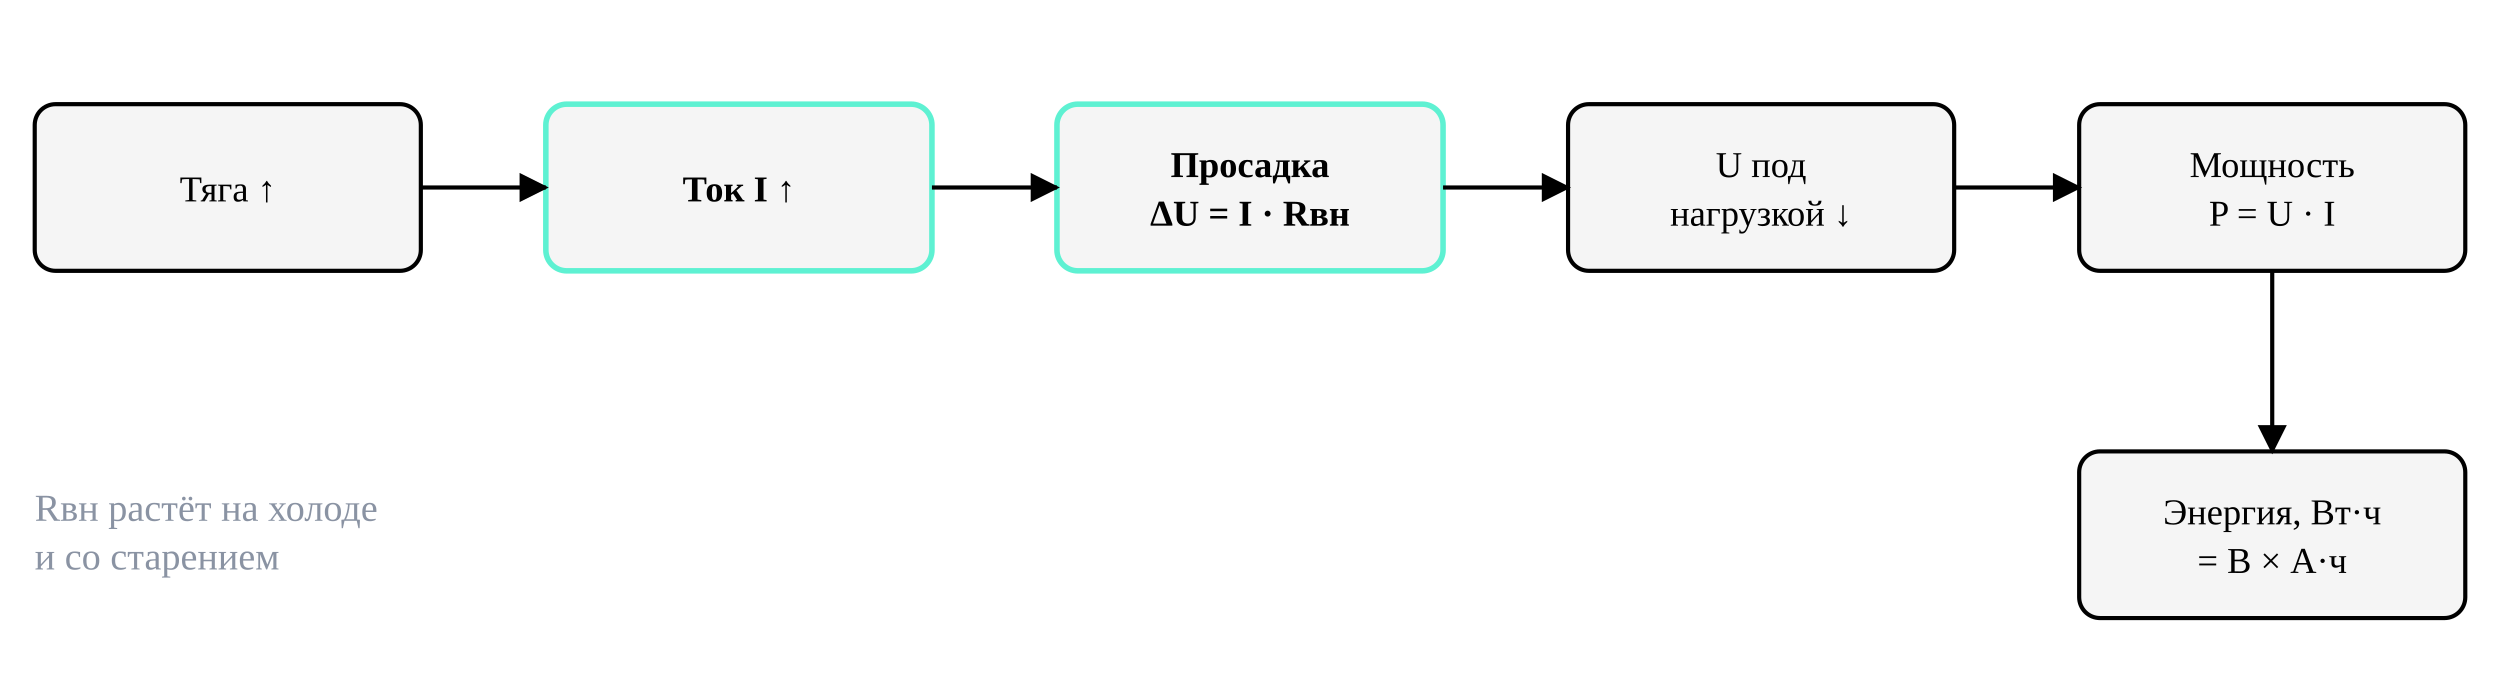
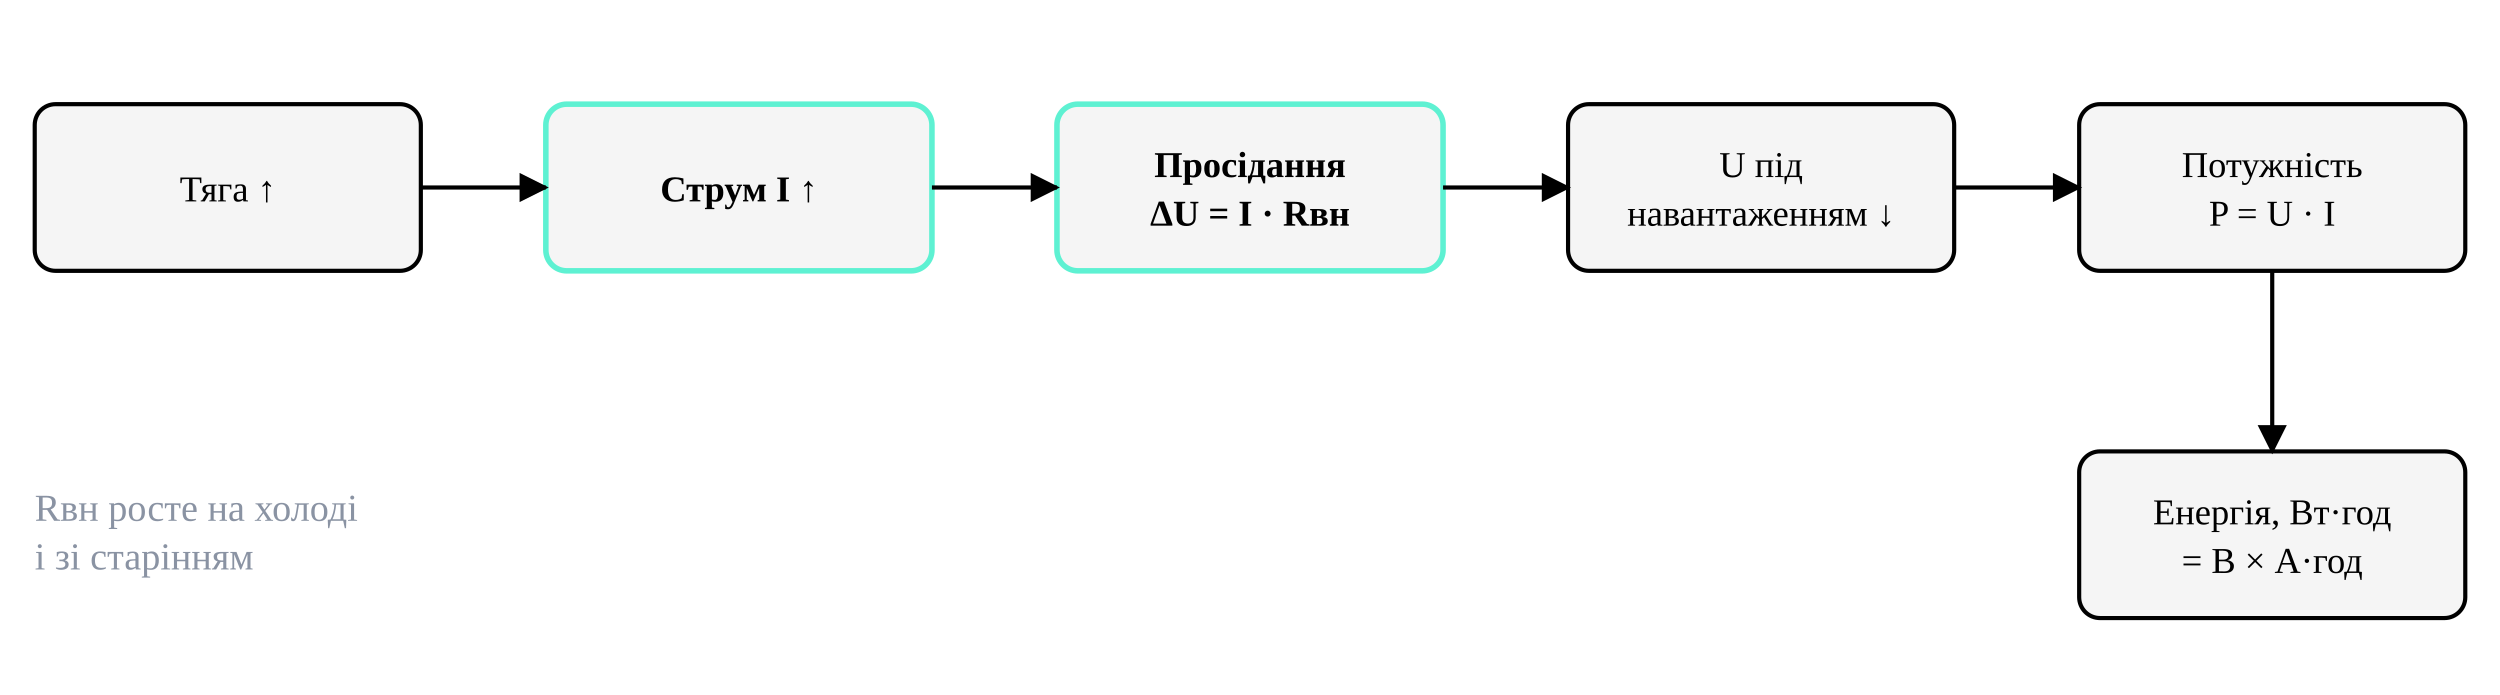
<svg xmlns="http://www.w3.org/2000/svg" viewBox="0 0 720 200" width="100%" role="img" aria-labelledby="t" style="max-width:720px;display:block;margin:0 auto">
  <style>text{font-family: var(--gc-font-mono, ui-monospace, Menlo, monospace); font-size: 12px;fill:currentColor} .m{fill:var(--gc-ink-muted, #8a93a3)} .a{fill:var(--gc-accent-hud, #5ef1d2)} .w{fill:var(--gc-signal-amber, #f0b24c)} .d{fill:var(--gc-signal-red, #e8636b)} .box{fill:var(--gc-surface-200, rgba(128,128,128,0.08));stroke:currentColor;stroke-width:1.2} .boxa{fill:var(--gc-surface-200, rgba(128,128,128,0.08));stroke:var(--gc-accent-hud, #5ef1d2);stroke-width:1.6} .ln{stroke:currentColor;stroke-width:1.2;fill:none} .lna{stroke:var(--gc-accent-hud, #5ef1d2);stroke-width:1.6;fill:none} .lnm{stroke:var(--gc-ink-muted, #8a93a3);stroke-width:1;fill:none;stroke-dasharray:4 3} .t{font-size:11px} .b{font-weight:600}</style>
  <defs>
    <marker id="ar" viewBox="0 0 10 10" refX="9" refY="5" markerWidth="7" markerHeight="7" orient="auto-start-reverse">
      <path d="M0 0L10 5L0 10z" fill="currentColor" />
    </marker>
    <marker id="ara" viewBox="0 0 10 10" refX="9" refY="5" markerWidth="7" markerHeight="7" orient="auto-start-reverse">
      <path d="M0 0L10 5L0 10z" fill="var(--gc-accent-hud, #5ef1d2)" />
    </marker>
  </defs>
  <rect class="box" x="10.0" y="30" width="111.2" height="48" rx="6" />
  <text x="65.6" y="58.0" text-anchor="middle" style="font-size:10.5px">Тяга ↑</text>
  <rect class="boxa" x="157.2" y="30" width="111.2" height="48" rx="6" />
-   <text x="212.8" y="58.0" text-anchor="middle" class="b" style="font-size:10.5px">Ток I ↑</text>
+   <text x="212.8" y="58.0" text-anchor="middle" class="b" style="font-size:10.5px">Струм I ↑</text>
  <rect class="boxa" x="304.4" y="30" width="111.2" height="48" rx="6" />
-   <text x="360.0" y="51.0" text-anchor="middle" class="b" style="font-size:10.5px">Просадка</text>
+   <text x="360.0" y="51.0" text-anchor="middle" class="b" style="font-size:10.5px">Просідання</text>
  <text x="360.0" y="65.0" text-anchor="middle" class="b" style="font-size:10.5px">ΔU = I · Rвн</text>
  <rect class="box" x="451.6" y="30" width="111.2" height="48" rx="6" />
-   <text x="507.2" y="51.0" text-anchor="middle" style="font-size:10.5px">U под</text>
-   <text x="507.2" y="65.0" text-anchor="middle" style="font-size:10.5px">нагрузкой ↓</text>
+   <text x="507.2" y="51.0" text-anchor="middle" style="font-size:10.5px">U під</text>
+   <text x="507.2" y="65.0" text-anchor="middle" style="font-size:10.5px">навантаженням ↓</text>
  <rect class="box" x="598.8" y="30" width="111.2" height="48" rx="6" />
-   <text x="654.4" y="51.0" text-anchor="middle" style="font-size:10.5px">Мощность</text>
+   <text x="654.4" y="51.0" text-anchor="middle" style="font-size:10.5px">Потужність</text>
  <text x="654.4" y="65.0" text-anchor="middle" style="font-size:10.5px">P = U · I</text>
  <rect class="box" x="598.8" y="130" width="111.2" height="48" rx="6" />
-   <text x="654.4" y="151.0" text-anchor="middle" style="font-size:10.5px">Энергия, Вт·ч</text>
-   <text x="654.4" y="165.0" text-anchor="middle" style="font-size:10.5px">= В × А·ч</text>
+   <text x="654.4" y="151.0" text-anchor="middle" style="font-size:10.5px">Енергія, Вт·год</text>
+   <text x="654.4" y="165.0" text-anchor="middle" style="font-size:10.5px">= В × А·год</text>
  <path class="ln" d="M121.2 54.0 L157.2 54.0" marker-end="url(#ar)" />
  <path class="ln" d="M268.4 54.0 L304.4 54.0" marker-end="url(#ar)" />
  <path class="ln" d="M415.6 54.0 L451.6 54.0" marker-end="url(#ar)" />
  <path class="ln" d="M562.8 54.0 L598.8 54.0" marker-end="url(#ar)" />
  <path class="ln" d="M654.4 78 L654.4 130" marker-end="url(#ar)" />
-   <text x="10" y="150" text-anchor="start" class="m t">Rвн растёт на холоде</text>
-   <text x="10" y="164" text-anchor="start" class="m t">и со старением</text>
+   <text x="10" y="150" text-anchor="start" class="m t">Rвн росте на холоді</text>
+   <text x="10" y="164" text-anchor="start" class="m t">і зі старінням</text>
</svg>
